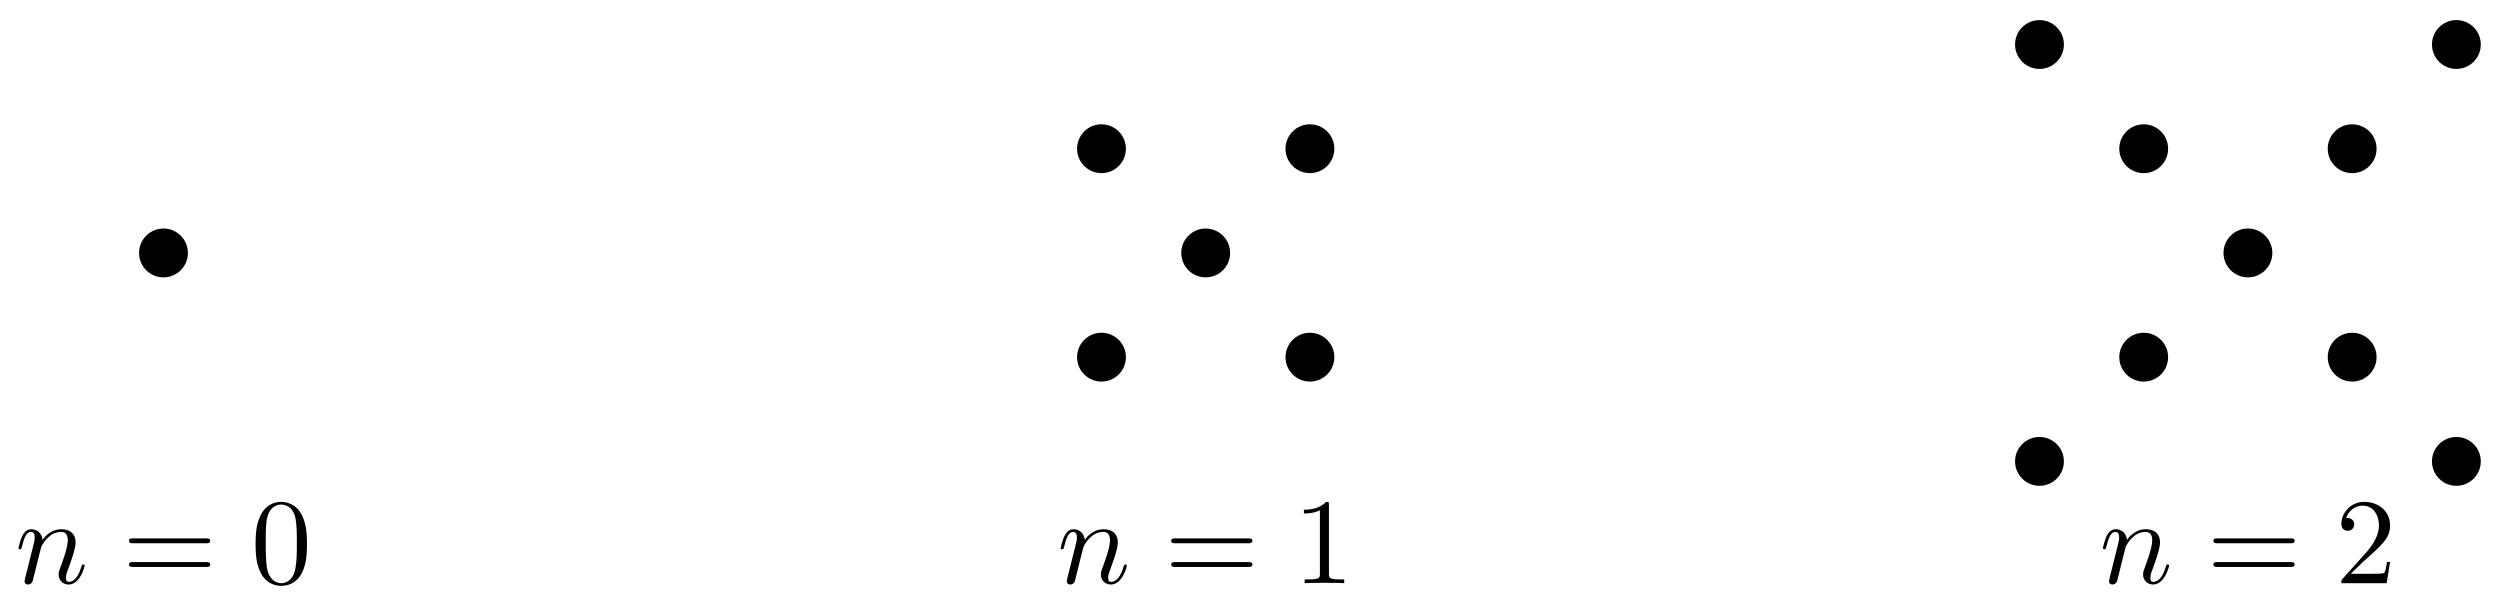
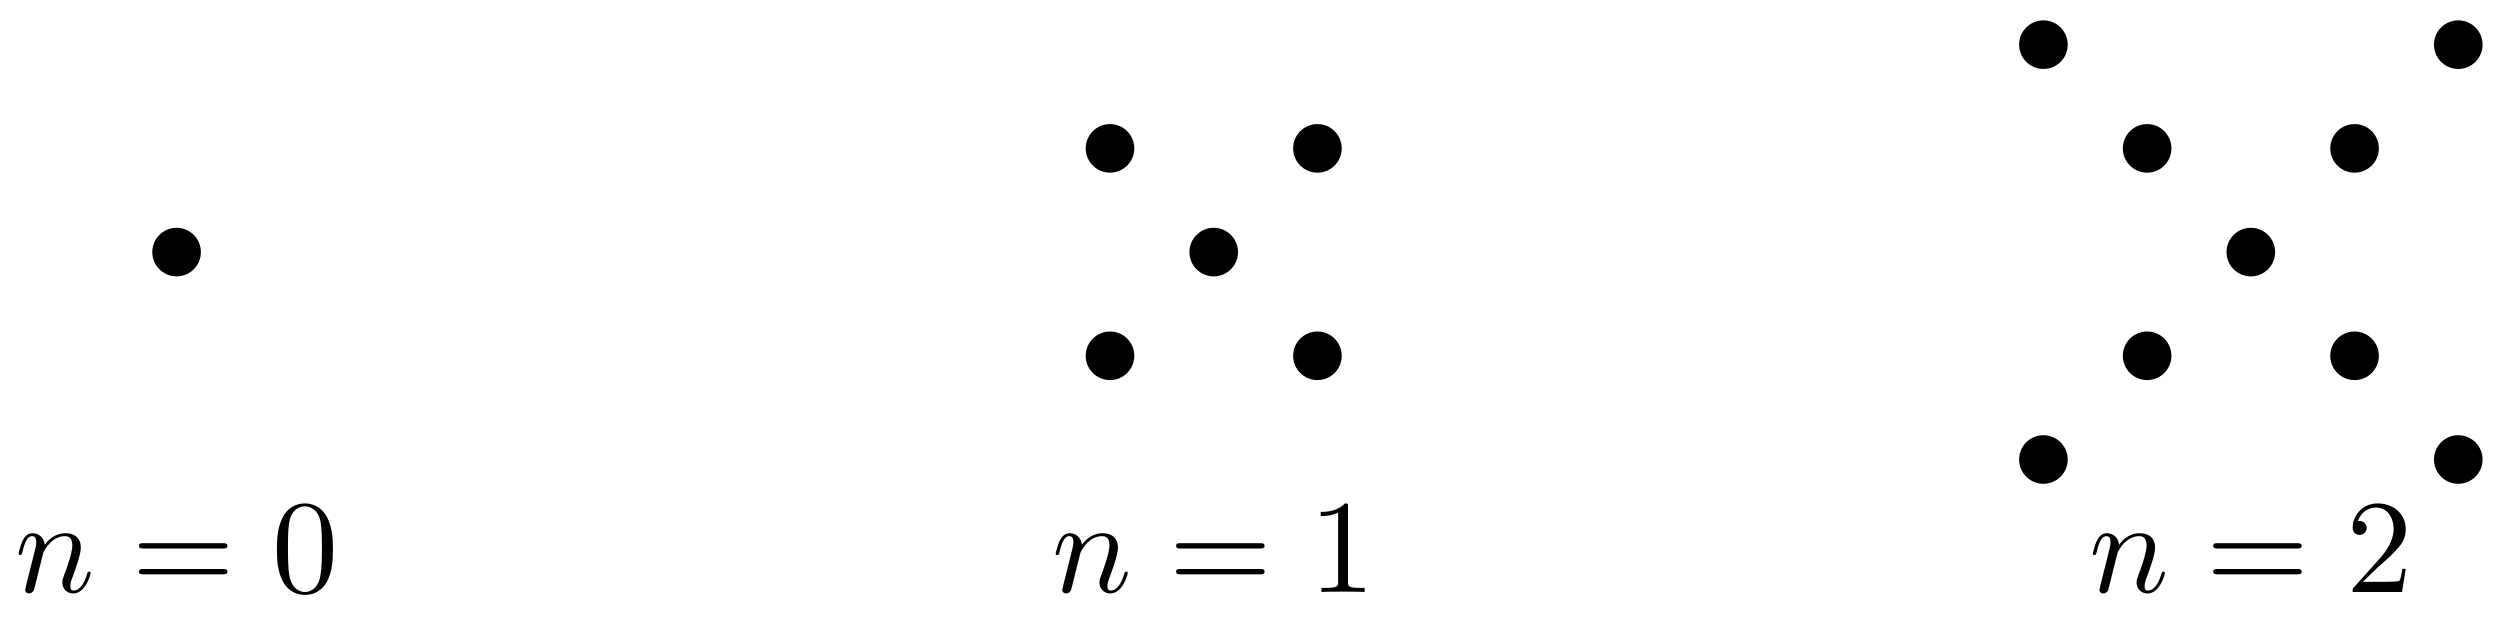
- <svg xmlns="http://www.w3.org/2000/svg" xmlns:xlink="http://www.w3.org/1999/xlink" version="1.1" width="204" height="50" viewBox="0 0 204 50">
+ <svg xmlns="http://www.w3.org/2000/svg" xmlns:xlink="http://www.w3.org/1999/xlink" version="1.1" width="205" height="51" viewBox="0 0 205 51">
  <defs>
    <path id="font_1_1" d="M.088 .059C.085 .044 .079 .021 .079 .016 .079-.002 .093-.011 .108-.011 .12-.011 .138-.003 .145 .017 .146 .019 .158 .066 .164 .091L.186 .181C.192 .203 .198 .225 .203 .248 .207 .265 .215 .294 .216 .298 .231 .329 .284 .42 .379 .42 .424 .42 .433 .383 .433 .35 .433 .288 .384 .16 .368 .117 .359 .094 .358 .082 .358 .071 .358 .024 .393-.011 .44-.011 .534-.011 .571 .135 .571 .143 .571 .153 .562 .153 .559 .153 .549 .153 .549 .15 .544 .135 .524 .067 .491 .011 .442 .011 .425 .011 .418 .021 .418 .044 .418 .069 .427 .093 .436 .115 .455 .168 .497 .278 .497 .335 .497 .402 .454 .442 .382 .442 .292 .442 .243 .378 .226 .355 .221 .411 .18 .442 .134 .442 .088 .442 .069 .403 .059 .385 .043 .351 .029 .292 .029 .288 .029 .278 .039 .278 .041 .278 .051 .278 .052 .279 .058 .301 .075 .372 .095 .42 .131 .42 .151 .42 .162 .407 .162 .374 .162 .353 .159 .342 .146 .29L.088 .059Z" />
    <path id="font_2_4" d="M.687 .327C.702 .327 .721 .327 .721 .347 .721 .367 .702 .367 .688 .367H.089C.075 .367 .056 .367 .056 .347 .056 .327 .075 .327 .09 .327H.687M.688 .133C.702 .133 .721 .133 .721 .153 .721 .173 .702 .173 .687 .173H.09C.075 .173 .056 .173 .056 .153 .056 .133 .075 .133 .089 .133H.688Z" />
    <path id="font_2_1" d="M.46 .32C.46 .4 .455 .48 .42 .554 .374 .65 .292 .666 .25 .666 .19 .666 .117 .64 .076 .547 .044 .478 .039 .4 .039 .32 .039 .245 .043 .155 .084 .079 .127-.002 .2-.022 .249-.022 .303-.022 .379-.001 .423 .094 .455 .163 .46 .241 .46 .32M.249-0C.21-0 .151 .025 .133 .121 .122 .181 .122 .273 .122 .332 .122 .396 .122 .462 .13 .516 .149 .635 .224 .644 .249 .644 .282 .644 .348 .626 .367 .527 .377 .471 .377 .395 .377 .332 .377 .257 .377 .189 .366 .125 .351 .03 .294-0 .249-0Z" />
    <path id="font_2_2" d="M.294 .64C.294 .664 .294 .666 .271 .666 .209 .602 .121 .602 .089 .602V.571C.109 .571 .168 .571 .22 .597V.079C.22 .043 .217 .031 .127 .031H.095V0C.13 .003 .217 .003 .257 .003 .297 .003 .384 .003 .419 0V.031H.387C.297 .031 .294 .042 .294 .079V.64Z" />
    <path id="font_2_3" d="M.127 .077 .233 .18C.389 .318 .449 .372 .449 .472 .449 .586 .359 .666 .237 .666 .124 .666 .05 .574 .05 .485 .05 .429 .1 .429 .103 .429 .12 .429 .155 .441 .155 .482 .155 .508 .137 .534 .102 .534 .094 .534 .092 .534 .089 .533 .112 .598 .166 .635 .224 .635 .315 .635 .358 .554 .358 .472 .358 .392 .308 .313 .253 .251L.061 .037C.05 .026 .05 .024 .05 0H.421L.449 .174H.424C.419 .144 .412 .1 .402 .085 .395 .077 .329 .077 .307 .077H.127Z" />
  </defs>
-   <path transform="matrix(1.00006,0,0,-1,13.3399,20.64)" d="M0 0" />
-   <path transform="matrix(1.00006,0,0,-1,13.3399,20.64)" stroke-width=".399" stroke-linecap="butt" stroke-miterlimit="10" stroke-linejoin="miter" fill="none" stroke="#000000" d="M0 0" />
-   <path transform="matrix(1.00006,0,0,-1,13.3399,20.64)" d="M1.993 0C1.993 1.1 1.1 1.993 0 1.993-1.1 1.993-1.993 1.1-1.993 0-1.993-1.1-1.1-1.993 0-1.993 1.1-1.993 1.993-1.1 1.993 0ZM0 0" />
-   <use data-text="n" xlink:href="#font_1_1" transform="matrix(9.963197,0,0,-9.9626,1.217171,47.588)" />
-   <use data-text="=" xlink:href="#font_2_4" transform="matrix(9.963197,0,0,-9.9626,9.965698,47.588)" />
-   <use data-text="0" xlink:href="#font_2_1" transform="matrix(9.963197,0,0,-9.9626,20.46691,47.588)" />
-   <path transform="matrix(1.00006,0,0,-1,13.3399,20.64)" d="M93.545-8.504" />
-   <path transform="matrix(1.00006,0,0,-1,13.3399,20.64)" stroke-width=".399" stroke-linecap="butt" stroke-miterlimit="10" stroke-linejoin="miter" fill="none" stroke="#000000" d="M93.545-8.504" />
-   <path transform="matrix(1.00006,0,0,-1,13.3399,20.64)" d="M87.033 0C87.033 1.1 86.141 1.993 85.04 1.993 83.94 1.993 83.048 1.1 83.048 0 83.048-1.1 83.94-1.993 85.04-1.993 86.141-1.993 87.033-1.1 87.033 0ZM85.04 0" />
-   <path transform="matrix(1.00006,0,0,-1,13.3399,20.64)" d="M95.537 8.504C95.537 9.605 94.645 10.497 93.545 10.497 92.444 10.497 91.552 9.605 91.552 8.504 91.552 7.404 92.444 6.512 93.545 6.512 94.645 6.512 95.537 7.404 95.537 8.504ZM93.545 8.504" />
-   <path transform="matrix(1.00006,0,0,-1,13.3399,20.64)" d="M78.529-8.504C78.529-7.404 77.637-6.512 76.536-6.512 75.436-6.512 74.544-7.404 74.544-8.504 74.544-9.605 75.436-10.497 76.536-10.497 77.637-10.497 78.529-9.605 78.529-8.504ZM76.536-8.504" />
-   <path transform="matrix(1.00006,0,0,-1,13.3399,20.64)" d="M78.529 8.504C78.529 9.605 77.637 10.497 76.536 10.497 75.436 10.497 74.544 9.605 74.544 8.504 74.544 7.404 75.436 6.512 76.536 6.512 77.637 6.512 78.529 7.404 78.529 8.504ZM76.536 8.504" />
-   <path transform="matrix(1.00006,0,0,-1,13.3399,20.64)" d="M95.537-8.504C95.537-7.404 94.645-6.512 93.545-6.512 92.444-6.512 91.552-7.404 91.552-8.504 91.552-9.605 92.444-10.497 93.545-10.497 94.645-10.497 95.537-9.605 95.537-8.504ZM93.545-8.504" />
-   <use data-text="n" xlink:href="#font_1_1" transform="matrix(9.963197,0,0,-9.9626,86.26227,47.588)" />
-   <use data-text="=" xlink:href="#font_2_4" transform="matrix(9.963197,0,0,-9.9626,95.0108,47.588)" />
-   <use data-text="1" xlink:href="#font_2_2" transform="matrix(9.963197,0,0,-9.9626,105.512,47.588)" />
-   <path transform="matrix(1.00006,0,0,-1,13.3399,20.64)" d="M187.089-17.008" />
-   <path transform="matrix(1.00006,0,0,-1,13.3399,20.64)" stroke-width=".399" stroke-linecap="butt" stroke-miterlimit="10" stroke-linejoin="miter" fill="none" stroke="#000000" d="M187.089-17.008" />
-   <path transform="matrix(1.00006,0,0,-1,13.3399,20.64)" d="M172.073 0C172.073 1.1 171.181 1.993 170.081 1.993 168.98 1.993 168.088 1.1 168.088 0 168.088-1.1 168.98-1.993 170.081-1.993 171.181-1.993 172.073-1.1 172.073 0ZM170.081 0" />
-   <path transform="matrix(1.00006,0,0,-1,13.3399,20.64)" d="M180.578 8.504C180.578 9.605 179.685 10.497 178.585 10.497 177.484 10.497 176.592 9.605 176.592 8.504 176.592 7.404 177.484 6.512 178.585 6.512 179.685 6.512 180.578 7.404 180.578 8.504ZM178.585 8.504" />
-   <path transform="matrix(1.00006,0,0,-1,13.3399,20.64)" d="M163.569-8.504C163.569-7.404 162.677-6.512 161.577-6.512 160.476-6.512 159.584-7.404 159.584-8.504 159.584-9.605 160.476-10.497 161.577-10.497 162.677-10.497 163.569-9.605 163.569-8.504ZM161.577-8.504" />
-   <path transform="matrix(1.00006,0,0,-1,13.3399,20.64)" d="M163.569 8.504C163.569 9.605 162.677 10.497 161.577 10.497 160.476 10.497 159.584 9.605 159.584 8.504 159.584 7.404 160.476 6.512 161.577 6.512 162.677 6.512 163.569 7.404 163.569 8.504ZM161.577 8.504" />
-   <path transform="matrix(1.00006,0,0,-1,13.3399,20.64)" d="M180.578-8.504C180.578-7.404 179.685-6.512 178.585-6.512 177.484-6.512 176.592-7.404 176.592-8.504 176.592-9.605 177.484-10.497 178.585-10.497 179.685-10.497 180.578-9.605 180.578-8.504ZM178.585-8.504" />
-   <path transform="matrix(1.00006,0,0,-1,13.3399,20.64)" d="M189.082 17.008C189.082 18.109 188.19 19.001 187.089 19.001 185.989 19.001 185.097 18.109 185.097 17.008 185.097 15.908 185.989 15.016 187.089 15.016 188.19 15.016 189.082 15.908 189.082 17.008ZM187.089 17.008" />
-   <path transform="matrix(1.00006,0,0,-1,13.3399,20.64)" d="M155.065-17.008C155.065-15.908 154.173-15.016 153.073-15.016 151.972-15.016 151.08-15.908 151.08-17.008 151.08-18.109 151.972-19.001 153.073-19.001 154.173-19.001 155.065-18.109 155.065-17.008ZM153.073-17.008" />
-   <path transform="matrix(1.00006,0,0,-1,13.3399,20.64)" d="M155.065 17.008C155.065 18.109 154.173 19.001 153.073 19.001 151.972 19.001 151.08 18.109 151.08 17.008 151.08 15.908 151.972 15.016 153.073 15.016 154.173 15.016 155.065 15.908 155.065 17.008ZM153.073 17.008" />
-   <path transform="matrix(1.00006,0,0,-1,13.3399,20.64)" d="M189.082-17.008C189.082-15.908 188.19-15.016 187.089-15.016 185.989-15.016 185.097-15.908 185.097-17.008 185.097-18.109 185.989-19.001 187.089-19.001 188.19-19.001 189.082-18.109 189.082-17.008ZM187.089-17.008" />
-   <use data-text="n" xlink:href="#font_1_1" transform="matrix(9.963197,0,0,-9.9626,171.3074,47.588)" />
-   <use data-text="=" xlink:href="#font_2_4" transform="matrix(9.963197,0,0,-9.9626,180.0559,47.588)" />
-   <use data-text="2" xlink:href="#font_2_3" transform="matrix(9.963197,0,0,-9.9626,190.5571,47.588)" />
+   <path transform="matrix(1.00005,0,0,-1,14.47997,20.671)" d="M0 0" />
+   <path transform="matrix(1.00005,0,0,-1,14.47997,20.671)" stroke-width=".399" stroke-linecap="butt" stroke-miterlimit="10" stroke-linejoin="miter" fill="none" stroke="#000000" d="M0 0" />
+   <path transform="matrix(1.00005,0,0,-1,14.47997,20.671)" d="M1.993 0C1.993 1.1 1.1 1.993 0 1.993-1.1 1.993-1.993 1.1-1.993 0-1.993-1.1-1.1-1.993 0-1.993 1.1-1.993 1.993-1.1 1.993 0ZM0 0" />
+   <use data-text="n" xlink:href="#font_1_1" transform="matrix(10.90964,0,0,-10.9091,1.205311,48.545)" />
+   <use data-text="=" xlink:href="#font_2_4" transform="matrix(10.90964,0,0,-10.9091,10.78379,48.545)" />
+   <use data-text="0" xlink:href="#font_2_1" transform="matrix(10.90964,0,0,-10.9091,22.28255,48.545)" />
+   <path transform="matrix(1.00005,0,0,-1,14.47997,20.671)" d="M93.545-8.504" />
+   <path transform="matrix(1.00005,0,0,-1,14.47997,20.671)" stroke-width=".399" stroke-linecap="butt" stroke-miterlimit="10" stroke-linejoin="miter" fill="none" stroke="#000000" d="M93.545-8.504" />
+   <path transform="matrix(1.00005,0,0,-1,14.47997,20.671)" d="M87.033 0C87.033 1.1 86.141 1.993 85.04 1.993 83.94 1.993 83.048 1.1 83.048 0 83.048-1.1 83.94-1.993 85.04-1.993 86.141-1.993 87.033-1.1 87.033 0ZM85.04 0" />
+   <path transform="matrix(1.00005,0,0,-1,14.47997,20.671)" d="M95.537 8.504C95.537 9.605 94.645 10.497 93.545 10.497 92.444 10.497 91.552 9.605 91.552 8.504 91.552 7.404 92.444 6.512 93.545 6.512 94.645 6.512 95.537 7.404 95.537 8.504ZM93.545 8.504" />
+   <path transform="matrix(1.00005,0,0,-1,14.47997,20.671)" d="M78.529-8.504C78.529-7.404 77.637-6.512 76.536-6.512 75.436-6.512 74.544-7.404 74.544-8.504 74.544-9.605 75.436-10.497 76.536-10.497 77.637-10.497 78.529-9.605 78.529-8.504ZM76.536-8.504" />
+   <path transform="matrix(1.00005,0,0,-1,14.47997,20.671)" d="M78.529 8.504C78.529 9.605 77.637 10.497 76.536 10.497 75.436 10.497 74.544 9.605 74.544 8.504 74.544 7.404 75.436 6.512 76.536 6.512 77.637 6.512 78.529 7.404 78.529 8.504ZM76.536 8.504" />
+   <path transform="matrix(1.00005,0,0,-1,14.47997,20.671)" d="M95.537-8.504C95.537-7.404 94.645-6.512 93.545-6.512 92.444-6.512 91.552-7.404 91.552-8.504 91.552-9.605 92.444-10.497 93.545-10.497 94.645-10.497 95.537-9.605 95.537-8.504ZM93.545-8.504" />
+   <use data-text="n" xlink:href="#font_1_1" transform="matrix(10.90964,0,0,-10.9091,86.24956,48.545)" />
+   <use data-text="=" xlink:href="#font_2_4" transform="matrix(10.90964,0,0,-10.9091,95.82803,48.545)" />
+   <use data-text="1" xlink:href="#font_2_2" transform="matrix(10.90964,0,0,-10.9091,107.3268,48.545)" />
+   <path transform="matrix(1.00005,0,0,-1,14.47997,20.671)" d="M187.089-17.008" />
+   <path transform="matrix(1.00005,0,0,-1,14.47997,20.671)" stroke-width=".399" stroke-linecap="butt" stroke-miterlimit="10" stroke-linejoin="miter" fill="none" stroke="#000000" d="M187.089-17.008" />
+   <path transform="matrix(1.00005,0,0,-1,14.47997,20.671)" d="M172.073 0C172.073 1.1 171.181 1.993 170.081 1.993 168.98 1.993 168.088 1.1 168.088 0 168.088-1.1 168.98-1.993 170.081-1.993 171.181-1.993 172.073-1.1 172.073 0ZM170.081 0" />
+   <path transform="matrix(1.00005,0,0,-1,14.47997,20.671)" d="M180.578 8.504C180.578 9.605 179.685 10.497 178.585 10.497 177.484 10.497 176.592 9.605 176.592 8.504 176.592 7.404 177.484 6.512 178.585 6.512 179.685 6.512 180.578 7.404 180.578 8.504ZM178.585 8.504" />
+   <path transform="matrix(1.00005,0,0,-1,14.47997,20.671)" d="M163.569-8.504C163.569-7.404 162.677-6.512 161.577-6.512 160.476-6.512 159.584-7.404 159.584-8.504 159.584-9.605 160.476-10.497 161.577-10.497 162.677-10.497 163.569-9.605 163.569-8.504ZM161.577-8.504" />
+   <path transform="matrix(1.00005,0,0,-1,14.47997,20.671)" d="M163.569 8.504C163.569 9.605 162.677 10.497 161.577 10.497 160.476 10.497 159.584 9.605 159.584 8.504 159.584 7.404 160.476 6.512 161.577 6.512 162.677 6.512 163.569 7.404 163.569 8.504ZM161.577 8.504" />
+   <path transform="matrix(1.00005,0,0,-1,14.47997,20.671)" d="M180.578-8.504C180.578-7.404 179.685-6.512 178.585-6.512 177.484-6.512 176.592-7.404 176.592-8.504 176.592-9.605 177.484-10.497 178.585-10.497 179.685-10.497 180.578-9.605 180.578-8.504ZM178.585-8.504" />
+   <path transform="matrix(1.00005,0,0,-1,14.47997,20.671)" d="M189.082 17.008C189.082 18.109 188.19 19.001 187.089 19.001 185.989 19.001 185.097 18.109 185.097 17.008 185.097 15.908 185.989 15.016 187.089 15.016 188.19 15.016 189.082 15.908 189.082 17.008ZM187.089 17.008" />
+   <path transform="matrix(1.00005,0,0,-1,14.47997,20.671)" d="M155.065-17.008C155.065-15.908 154.173-15.016 153.073-15.016 151.972-15.016 151.08-15.908 151.08-17.008 151.08-18.109 151.972-19.001 153.073-19.001 154.173-19.001 155.065-18.109 155.065-17.008ZM153.073-17.008" />
+   <path transform="matrix(1.00005,0,0,-1,14.47997,20.671)" d="M155.065 17.008C155.065 18.109 154.173 19.001 153.073 19.001 151.972 19.001 151.08 18.109 151.08 17.008 151.08 15.908 151.972 15.016 153.073 15.016 154.173 15.016 155.065 15.908 155.065 17.008ZM153.073 17.008" />
+   <path transform="matrix(1.00005,0,0,-1,14.47997,20.671)" d="M189.082-17.008C189.082-15.908 188.19-15.016 187.089-15.016 185.989-15.016 185.097-15.908 185.097-17.008 185.097-18.109 185.989-19.001 187.089-19.001 188.19-19.001 189.082-18.109 189.082-17.008ZM187.089-17.008" />
+   <use data-text="n" xlink:href="#font_1_1" transform="matrix(10.90964,0,0,-10.9091,171.2948,48.545)" />
+   <use data-text="=" xlink:href="#font_2_4" transform="matrix(10.90964,0,0,-10.9091,180.8733,48.545)" />
+   <use data-text="2" xlink:href="#font_2_3" transform="matrix(10.90964,0,0,-10.9091,192.3721,48.545)" />
</svg>
